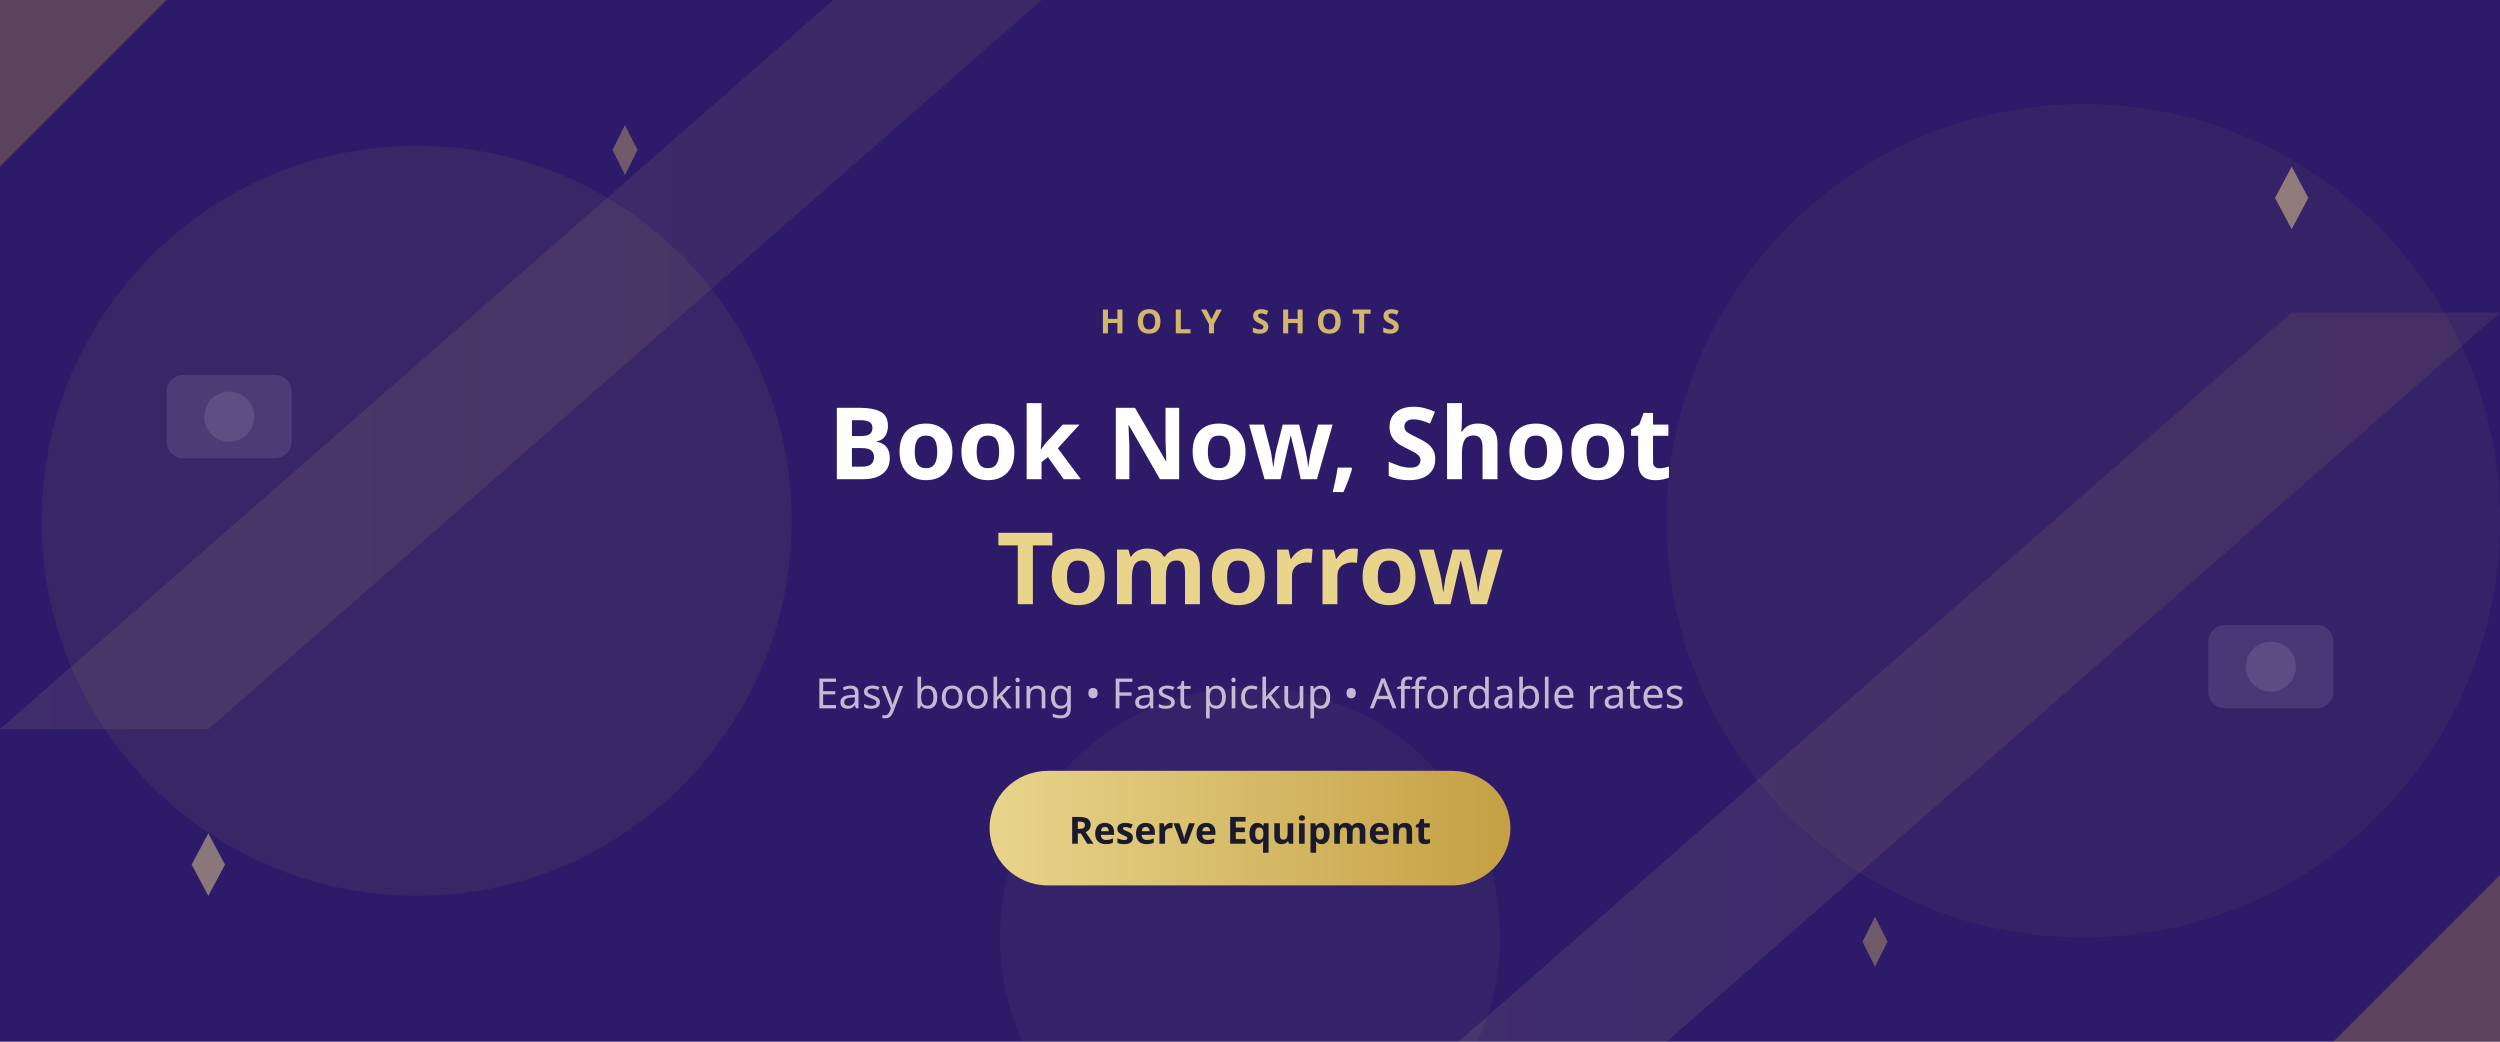
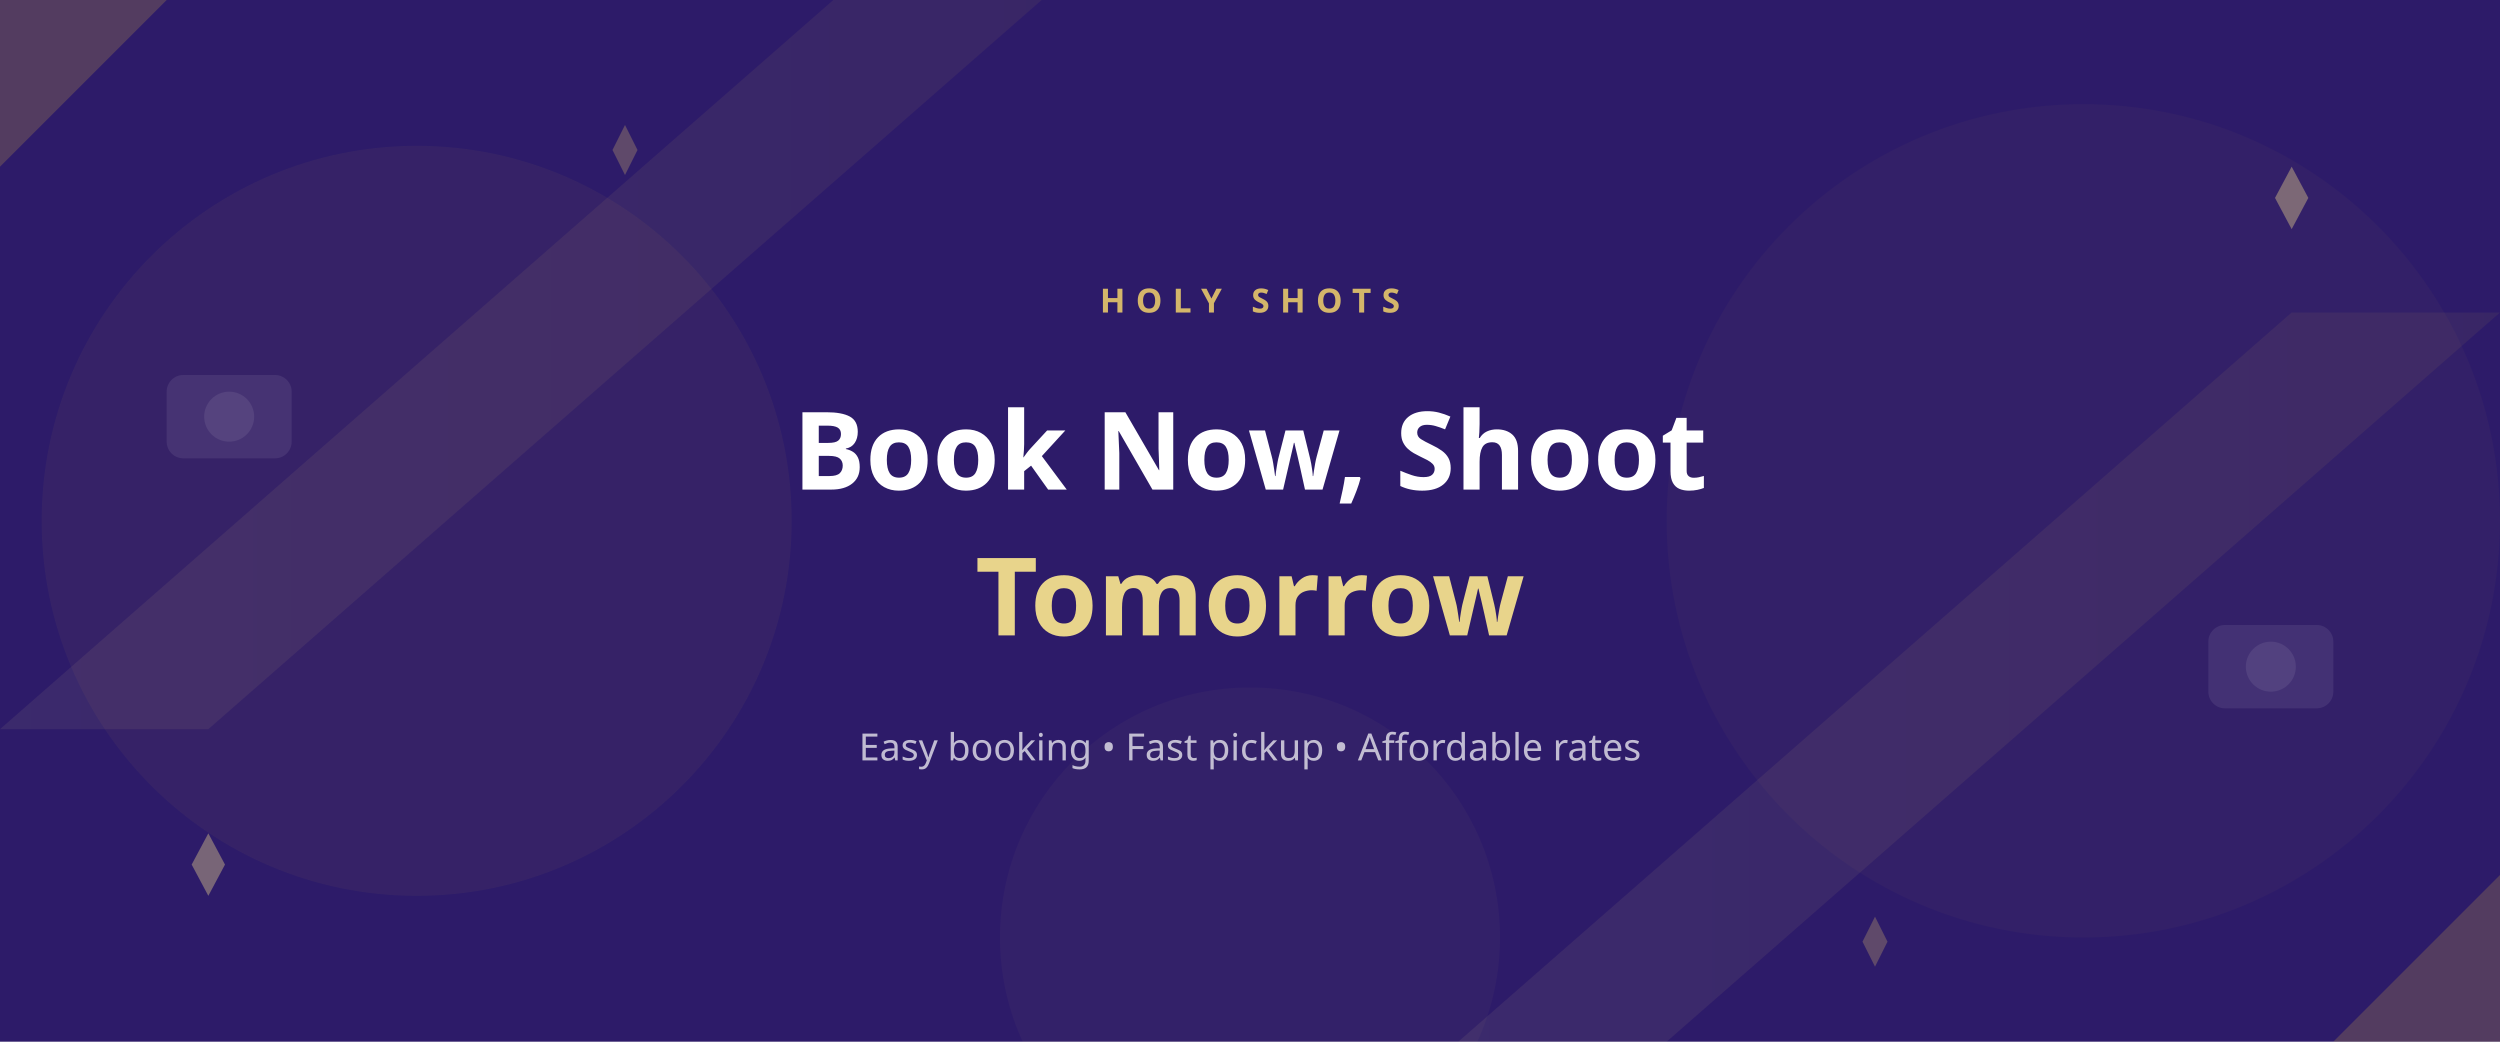
<svg xmlns="http://www.w3.org/2000/svg" viewBox="0 0 1200 500" fill="none">
  <defs>
    <linearGradient id="bg3" x1="0" y1="0" x2="1200" y2="500">
      <stop offset="0%" stop-color="#2d1b69" />
      <stop offset="50%" stop-color="#44318d" />
      <stop offset="100%" stop-color="#1a1a2e" />
    </linearGradient>
    <linearGradient id="goldAccent" x1="0" y1="0" x2="1" y2="0">
      <stop offset="0%" stop-color="#E8D48B" />
      <stop offset="100%" stop-color="#C5A044" />
    </linearGradient>
  </defs>
  <rect width="1200" height="500" fill="url(#bg3)" />
-   <circle cx="200" cy="250" r="180" fill="#C5A044" opacity="0.08" />
-   <circle cx="1000" cy="250" r="200" fill="#C5A044" opacity="0.06" />
-   <circle cx="600" cy="450" r="120" fill="#D4B66A" opacity="0.05" />
-   <path d="M0 350 L400 0 L500 0 L100 350 Z" fill="url(#goldAccent)" opacity="0.1" />
-   <path d="M700 500 L1100 150 L1200 150 L800 500 Z" fill="url(#goldAccent)" opacity="0.1" />
-   <text x="600" y="160" text-anchor="middle" font-family="system-ui" font-size="16" font-weight="bold" fill="#D4B66A" letter-spacing="5">HOLY SHOTS</text>
-   <text x="600" y="230" text-anchor="middle" font-family="system-ui" font-size="48" font-weight="bold" fill="white">Book Now, Shoot</text>
-   <text x="600" y="290" text-anchor="middle" font-family="system-ui" font-size="48" font-weight="bold" fill="#E8D48B">Tomorrow</text>
-   <text x="600" y="340" text-anchor="middle" font-family="system-ui" font-size="20" fill="rgba(255,255,255,0.7)">Easy booking • Fast pickup • Affordable rates</text>
-   <rect x="475" y="370" width="250" height="55" rx="28" fill="url(#goldAccent)" />
-   <text x="600" y="405" text-anchor="middle" font-family="system-ui" font-size="18" font-weight="bold" fill="#1a1a2e">Reserve Equipment</text>
-   <path d="M0 0 L80 0 L0 80 Z" fill="#C5A044" opacity="0.3" />
-   <path d="M1200 500 L1120 500 L1200 420 Z" fill="#C5A044" opacity="0.3" />
-   <path d="M100 400 L108 415 L100 430 L92 415 Z" fill="#E8D48B" opacity="0.5" />
-   <path d="M1100 80 L1108 95 L1100 110 L1092 95 Z" fill="#E8D48B" opacity="0.5" />
-   <path d="M300 60 L306 72 L300 84 L294 72 Z" fill="#D4B66A" opacity="0.4" />
-   <path d="M900 440 L906 452 L900 464 L894 452 Z" fill="#D4B66A" opacity="0.4" />
-   <rect x="80" y="180" width="60" height="40" rx="8" fill="white" opacity="0.1" />
-   <circle cx="110" cy="200" r="12" fill="white" opacity="0.1" />
-   <rect x="1060" y="300" width="60" height="40" rx="8" fill="white" opacity="0.1" />
-   <circle cx="1090" cy="320" r="12" fill="white" opacity="0.1" />
+   <circle cx="200" cy="250" r="180" fill="#C5A044" opacity="0.06" />
+   <circle cx="1000" cy="250" r="200" fill="#C5A044" opacity="0.04" />
+   <circle cx="600" cy="450" r="120" fill="#D4B66A" opacity="0.04" />
+   <path d="M0 350 L400 0 L500 0 L100 350 Z" fill="url(#goldAccent)" opacity="0.08" />
+   <path d="M700 500 L1100 150 L1200 150 L800 500 Z" fill="url(#goldAccent)" opacity="0.08" />
+   <text x="600" y="150" text-anchor="middle" font-family="system-ui, sans-serif" font-size="16" font-weight="700" fill="#D4B66A" letter-spacing="5">HOLY SHOTS</text>
+   <text x="600" y="235" text-anchor="middle" font-family="system-ui, sans-serif" font-size="52" font-weight="800" fill="white">Book Now, Shoot</text>
+   <text x="600" y="305" text-anchor="middle" font-family="system-ui, sans-serif" font-size="52" font-weight="800" fill="#E8D48B">Tomorrow</text>
+   <text x="600" y="365" text-anchor="middle" font-family="system-ui, sans-serif" font-size="18" fill="rgba(255,255,255,0.7)">Easy booking • Fast pickup • Affordable rates</text>
+   <path d="M0 0 L80 0 L0 80 Z" fill="#C5A044" opacity="0.25" />
+   <path d="M1200 500 L1120 500 L1200 420 Z" fill="#C5A044" opacity="0.25" />
+   <path d="M100 400 L108 415 L100 430 L92 415 Z" fill="#E8D48B" opacity="0.4" />
+   <path d="M1100 80 L1108 95 L1100 110 L1092 95 Z" fill="#E8D48B" opacity="0.4" />
+   <path d="M300 60 L306 72 L300 84 L294 72 Z" fill="#D4B66A" opacity="0.3" />
+   <path d="M900 440 L906 452 L900 464 L894 452 Z" fill="#D4B66A" opacity="0.3" />
+   <rect x="80" y="180" width="60" height="40" rx="8" fill="white" opacity="0.08" />
+   <circle cx="110" cy="200" r="12" fill="white" opacity="0.08" />
+   <rect x="1060" y="300" width="60" height="40" rx="8" fill="white" opacity="0.08" />
+   <circle cx="1090" cy="320" r="12" fill="white" opacity="0.08" />
</svg>
